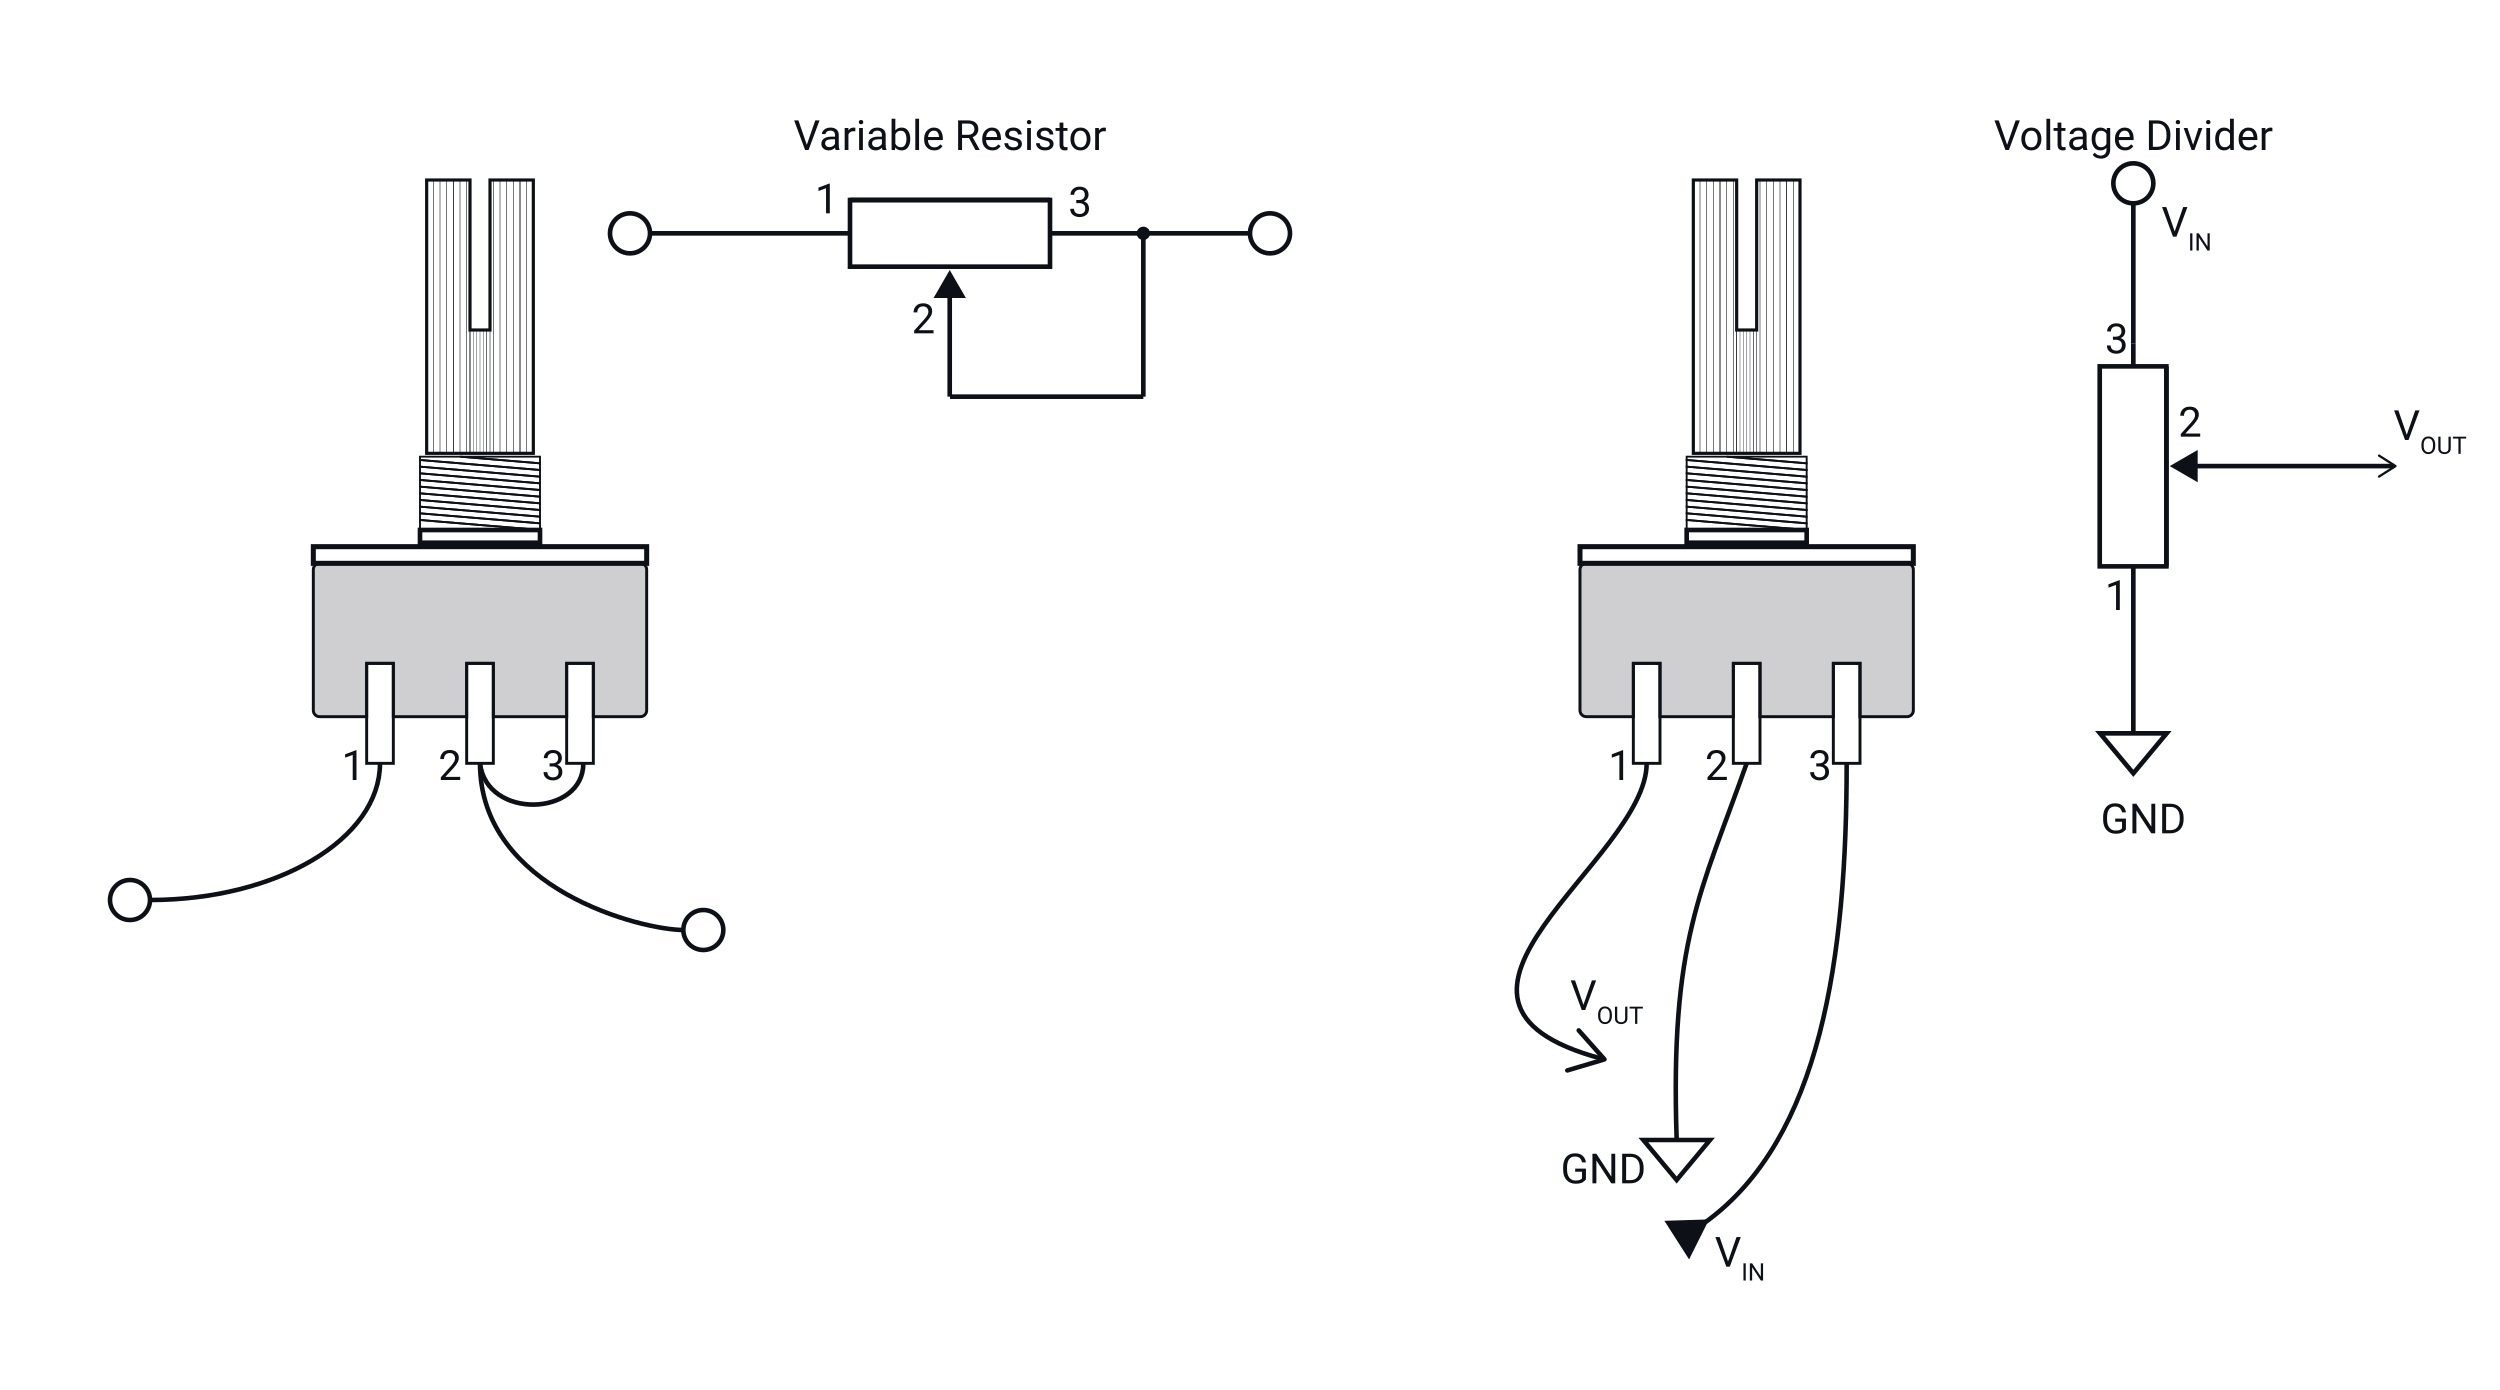
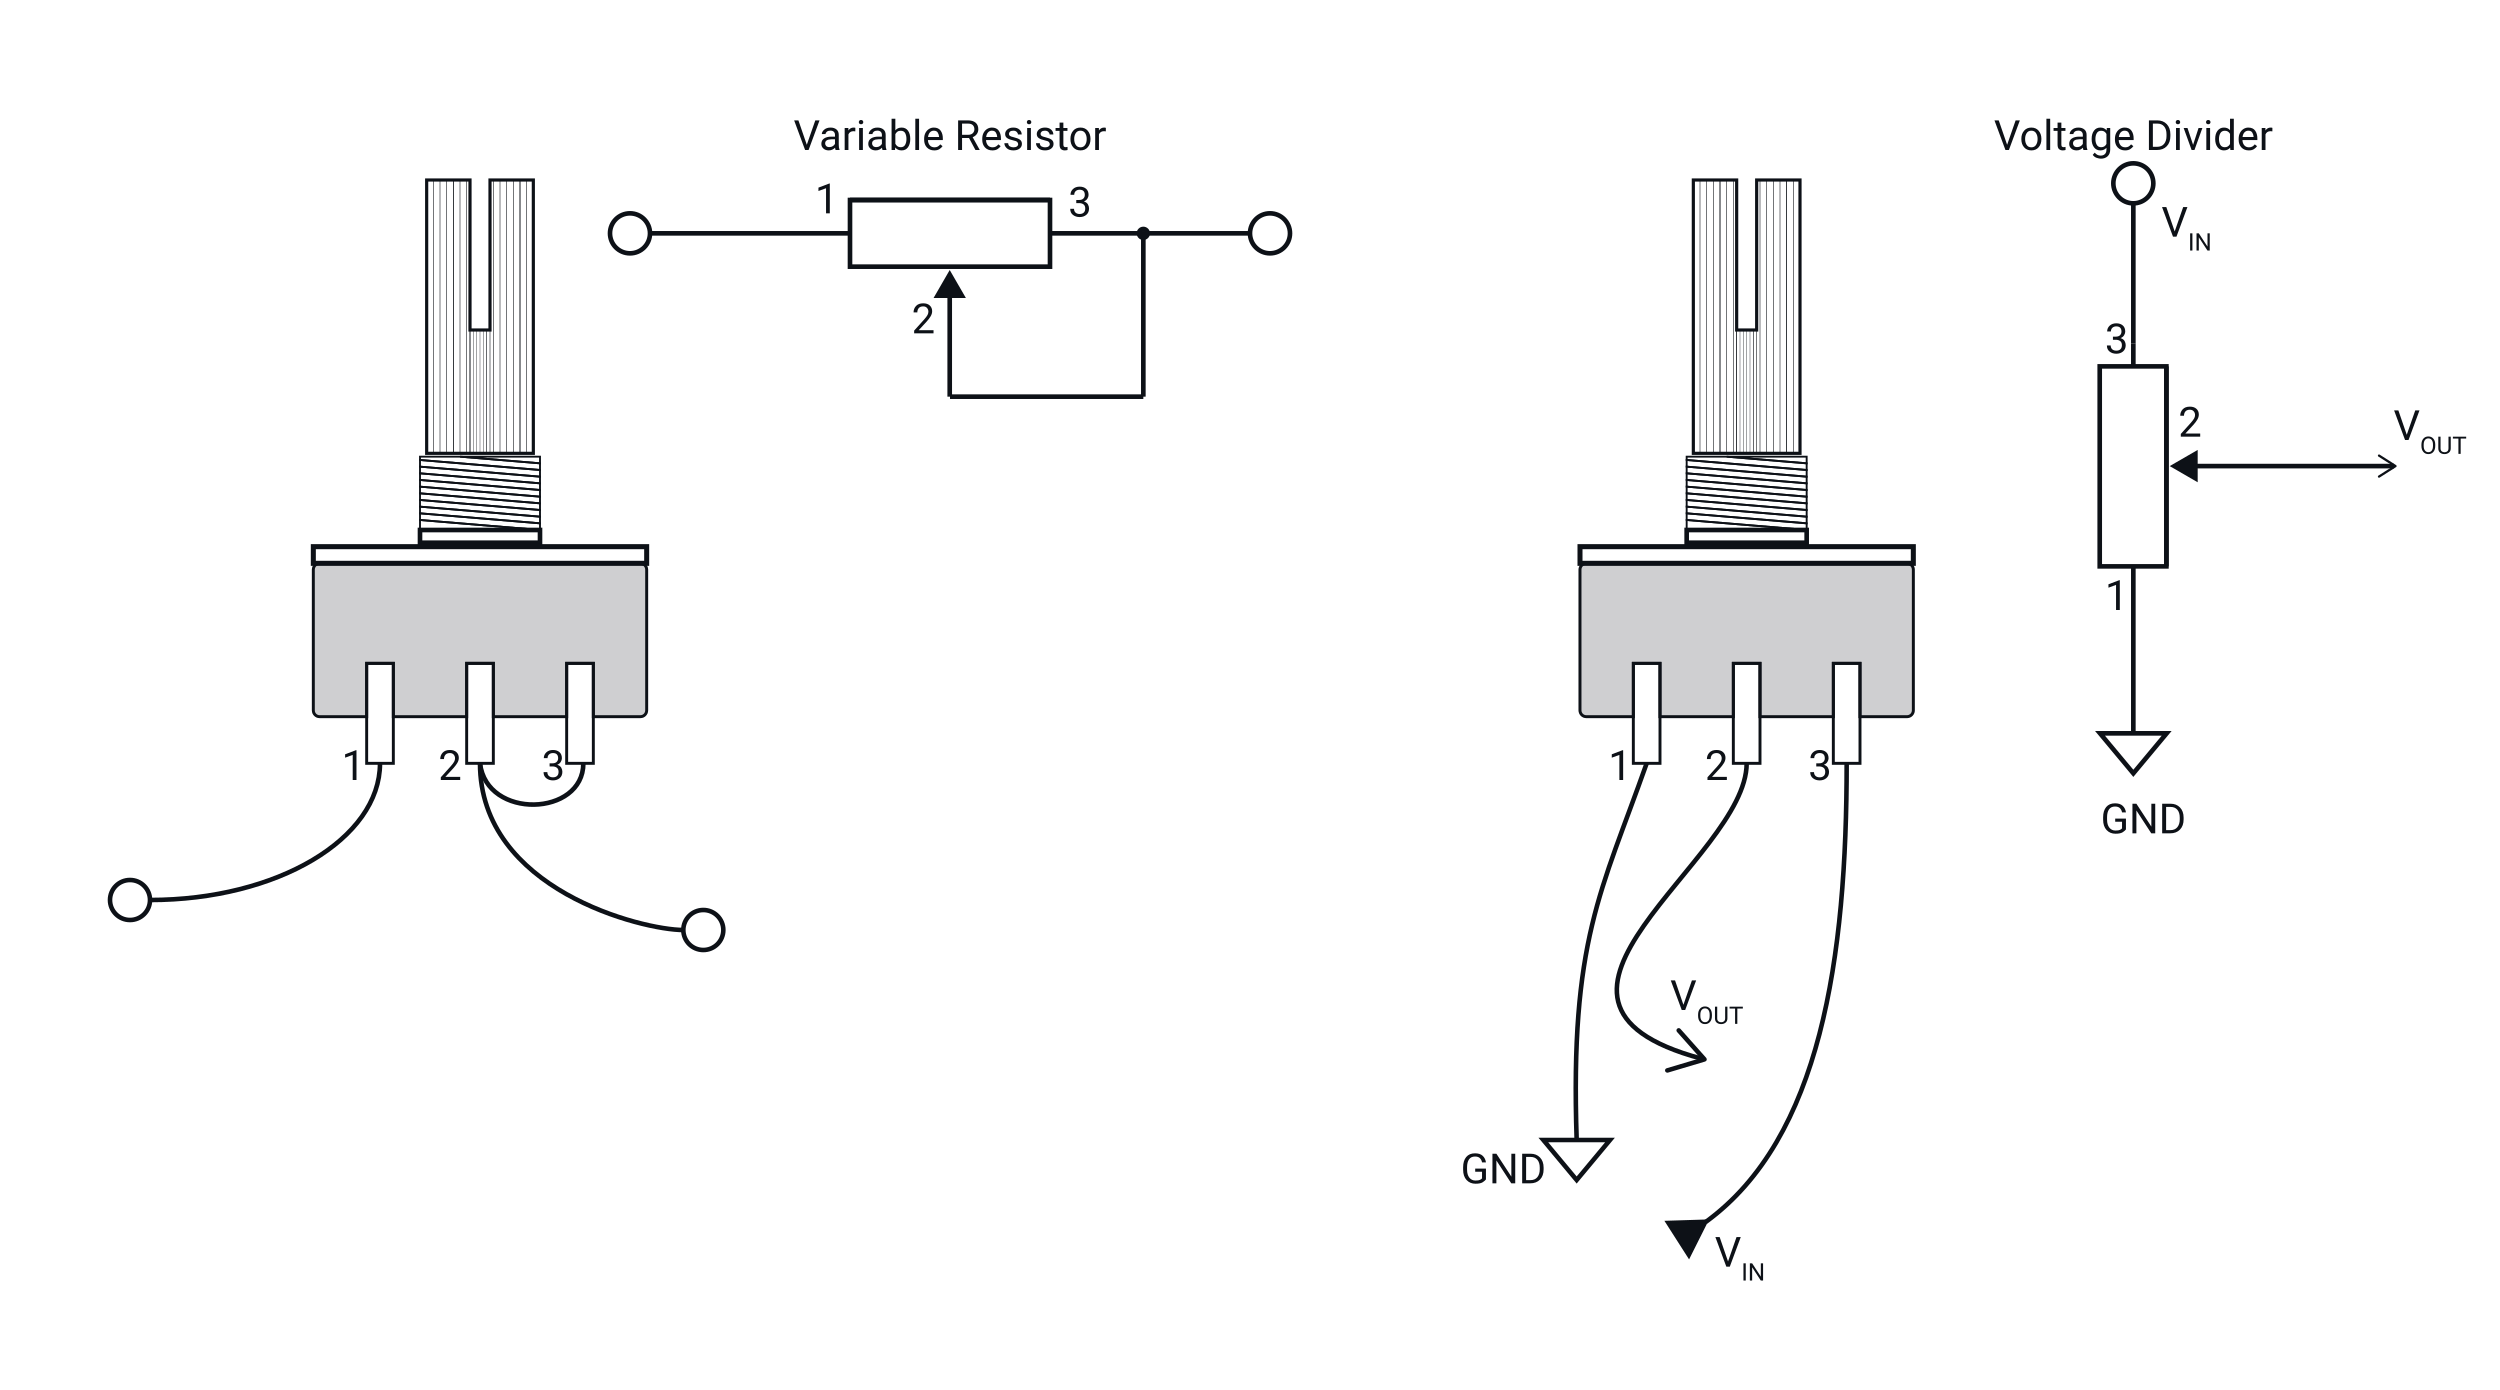
<svg xmlns="http://www.w3.org/2000/svg" viewBox="0 0 1080 600.48">
  <defs>
    <style>
      .cls-1 {
        stroke-width: .82px;
      }

      .cls-1, .cls-2, .cls-3, .cls-4, .cls-5, .cls-6, .cls-7, .cls-8, .cls-9, .cls-10 {
        stroke: #0D1117;
        stroke-miterlimit: 10;
      }

      .cls-1, .cls-2, .cls-3, .cls-4, .cls-5, .cls-6, .cls-7, .cls-8, .cls-10 {
        fill: none;
      }

      .cls-11, .cls-12, .cls-9 {
        fill: #0D1117;
      }

      .cls-2, .cls-9 {
        stroke-width: 1.27px;
      }

      .cls-13 {
        letter-spacing: -.02em;
      }

      .cls-3 {
        stroke-width: 1.37px;
      }

      .cls-4 {
        stroke-width: 2px;
      }

      .cls-5 {
        stroke-width: 2px;
      }

      .cls-14 {
        letter-spacing: -.02em;
      }

      .cls-6 {
        stroke-width: 2.17px;
      }

      .cls-15 {
        letter-spacing: 0em;
      }

      .cls-12 {
        font-family: Roboto-Regular, Roboto;
        font-size: 18px;
      }

      .cls-7 {
        stroke-width: .17px;
      }

      .cls-8 {
        stroke-width: 1.98px;
      }

      .cls-9 {
        opacity: .2;
      }

      .cls-10 {
        stroke-width: .25px;
      }
    </style>
  </defs>
  <g id="Ebene_1" data-name="Ebene 1">
    <rect class="cls-5" x="204.61" y="205.79" width="5.5" height="51.84" transform="translate(-24.35 439.07) rotate(-90)" />
    <rect class="cls-6" x="203.76" y="167.76" width="7.2" height="144" transform="translate(-32.4 447.12) rotate(-90)" />
    <g>
      <polygon class="cls-1" points="181.44 218.88 233.28 223.2 233.28 220.32 181.44 216 181.44 218.88" />
      <polygon class="cls-1" points="181.44 221.76 233.28 226.08 233.28 223.2 181.44 218.88 181.44 221.76" />
      <polygon class="cls-1" points="181.44 213.12 233.28 217.44 233.28 214.56 181.44 210.24 181.44 213.12" />
      <polygon class="cls-1" points="233.28 200.16 233.28 197.28 198.72 197.28 233.28 200.16" />
      <polygon class="cls-1" points="181.44 224.64 233.28 228.96 233.28 226.08 181.44 221.76 181.44 224.64" />
      <polygon class="cls-1" points="181.44 234.72 233.28 234.72 233.28 228.96 181.44 224.64 181.44 234.72" />
      <polygon class="cls-1" points="181.44 216 233.28 220.32 233.28 217.44 181.44 213.12 181.44 216" />
      <polygon class="cls-1" points="181.44 201.6 233.28 205.92 233.28 203.04 181.44 198.72 181.44 201.6" />
      <polygon class="cls-1" points="181.44 210.24 233.28 214.56 233.28 211.68 181.44 207.36 181.44 210.24" />
      <polygon class="cls-1" points="181.44 197.28 181.44 198.72 233.28 203.04 233.28 200.16 198.72 197.28 181.44 197.28" />
      <polygon class="cls-1" points="181.44 204.48 233.28 208.8 233.28 205.92 181.44 201.6 181.44 204.48" />
      <polygon class="cls-1" points="181.44 207.36 233.28 211.68 233.28 208.8 181.44 204.48 181.44 207.36" />
    </g>
    <polygon class="cls-3" points="203.04 77.76 184.32 77.76 184.32 195.84 230.4 195.84 230.4 77.76 211.68 77.76 211.68 142.56 203.04 142.56 203.04 77.76" />
    <line class="cls-10" x1="187.2" y1="77.76" x2="187.2" y2="195.84" />
    <line class="cls-10" x1="190.08" y1="77.76" x2="190.08" y2="195.84" />
    <line class="cls-10" x1="192.96" y1="77.76" x2="192.96" y2="195.84" />
    <line class="cls-10" x1="195.84" y1="77.76" x2="195.84" y2="195.84" />
    <line class="cls-10" x1="195.84" y1="77.76" x2="195.84" y2="195.84" />
    <line class="cls-10" x1="198.72" y1="77.76" x2="198.72" y2="195.84" />
    <line class="cls-10" x1="201.6" y1="77.76" x2="201.6" y2="195.84" />
    <line class="cls-10" x1="203.04" y1="77.76" x2="203.04" y2="195.84" />
    <line class="cls-10" x1="203.04" y1="77.76" x2="203.04" y2="195.84" />
    <line class="cls-7" x1="204.48" y1="142.56" x2="204.48" y2="195.84" />
    <line class="cls-7" x1="205.92" y1="142.56" x2="205.92" y2="195.84" />
    <line class="cls-7" x1="207.36" y1="142.56" x2="207.36" y2="195.84" />
    <line class="cls-7" x1="208.8" y1="142.56" x2="208.8" y2="195.84" />
    <line class="cls-7" x1="210.24" y1="142.56" x2="210.24" y2="195.84" />
    <line class="cls-7" x1="210.24" y1="142.56" x2="210.24" y2="195.84" />
    <line class="cls-10" x1="211.68" y1="77.76" x2="211.68" y2="195.84" />
    <line class="cls-10" x1="213.12" y1="77.76" x2="213.12" y2="195.84" />
    <line class="cls-10" x1="216" y1="77.76" x2="216" y2="195.84" />
    <line class="cls-10" x1="218.88" y1="77.76" x2="218.88" y2="195.84" />
    <line class="cls-10" x1="221.76" y1="77.76" x2="221.76" y2="195.84" />
    <line class="cls-10" x1="224.64" y1="77.76" x2="224.64" y2="195.84" />
    <line class="cls-10" x1="224.64" y1="77.76" x2="224.64" y2="195.84" />
    <line class="cls-10" x1="227.52" y1="77.76" x2="227.52" y2="195.84" />
    <line class="cls-10" x1="230.4" y1="77.76" x2="230.4" y2="195.84" />
    <rect class="cls-2" x="158.4" y="286.56" width="11.52" height="43.2" />
    <rect class="cls-2" x="201.6" y="286.56" width="11.52" height="43.2" />
    <rect class="cls-2" x="244.8" y="286.56" width="11.52" height="43.2" />
    <path class="cls-8" d="m164.16,329.76c0,32.63-44.44,59.04-99.36,59.04" />
    <path class="cls-8" d="m207.36,329.76c0,54.66,70.27,72,87.84,72" />
    <path class="cls-4" d="m207.36,329.76c2.88,24.48,44.64,23.04,44.64,0" />
    <line class="cls-5" x1="453.6" y1="86.4" x2="367.2" y2="86.4" />
    <rect class="cls-5" x="367.2" y="86.4" width="86.4" height="28.8" />
    <g>
      <line class="cls-5" x1="410.28" y1="126.69" x2="410.28" y2="171.36" />
      <polygon class="cls-11" points="403.3 128.73 410.28 116.64 417.26 128.73 403.3 128.73" />
    </g>
    <line class="cls-5" x1="410.4" y1="171.36" x2="493.92" y2="171.36" />
    <line class="cls-5" x1="493.92" y1="171.36" x2="493.92" y2="100.8" />
    <line class="cls-4" x1="453.6" y1="100.8" x2="540" y2="100.8" />
    <path class="cls-11" d="m493.92,99.92c.48,0,.88.39.88.88s-.39.88-.88.88-.88-.39-.88-.88.39-.88.88-.88m0-2c-1.59,0-2.88,1.29-2.88,2.88s1.29,2.88,2.88,2.88,2.88-1.29,2.88-2.88-1.29-2.88-2.88-2.88h0Z" />
    <rect class="cls-5" x="751.81" y="205.79" width="5.5" height="51.84" transform="translate(522.85 986.27) rotate(-90)" />
    <rect class="cls-6" x="750.96" y="167.76" width="7.2" height="144" transform="translate(514.8 994.32) rotate(-90)" />
    <g>
      <polygon class="cls-1" points="728.64 218.88 780.48 223.2 780.48 220.32 728.64 216 728.64 218.88" />
      <polygon class="cls-1" points="728.64 221.76 780.48 226.08 780.48 223.2 728.64 218.88 728.64 221.76" />
      <polygon class="cls-1" points="728.64 213.12 780.48 217.44 780.48 214.56 728.64 210.24 728.64 213.12" />
      <polygon class="cls-1" points="780.48 200.16 780.48 197.28 745.92 197.28 780.48 200.16" />
      <polygon class="cls-1" points="728.64 224.64 780.48 228.96 780.48 226.08 728.64 221.76 728.64 224.64" />
      <polygon class="cls-1" points="728.64 234.72 780.48 234.72 780.48 228.96 728.64 224.64 728.64 234.72" />
      <polygon class="cls-1" points="728.64 216 780.48 220.32 780.48 217.44 728.64 213.12 728.64 216" />
      <polygon class="cls-1" points="728.64 201.6 780.48 205.92 780.48 203.04 728.64 198.72 728.64 201.6" />
      <polygon class="cls-1" points="728.64 210.24 780.48 214.56 780.48 211.68 728.64 207.36 728.64 210.24" />
      <polygon class="cls-1" points="728.64 197.28 728.64 198.72 780.48 203.04 780.48 200.16 745.92 197.28 728.64 197.28" />
      <polygon class="cls-1" points="728.64 204.48 780.48 208.8 780.48 205.92 728.64 201.6 728.64 204.48" />
      <polygon class="cls-1" points="728.64 207.36 780.48 211.68 780.48 208.8 728.64 204.48 728.64 207.36" />
    </g>
    <polygon class="cls-3" points="750.24 77.76 731.52 77.76 731.52 195.84 777.6 195.84 777.6 77.76 758.88 77.76 758.88 142.56 750.24 142.56 750.24 77.76" />
    <line class="cls-10" x1="734.4" y1="77.76" x2="734.4" y2="195.84" />
    <line class="cls-10" x1="737.28" y1="77.76" x2="737.28" y2="195.84" />
    <line class="cls-10" x1="740.16" y1="77.76" x2="740.16" y2="195.84" />
    <line class="cls-10" x1="743.04" y1="77.76" x2="743.04" y2="195.84" />
    <line class="cls-10" x1="743.04" y1="77.76" x2="743.04" y2="195.84" />
    <line class="cls-10" x1="745.92" y1="77.76" x2="745.92" y2="195.84" />
    <line class="cls-10" x1="748.8" y1="77.76" x2="748.8" y2="195.84" />
    <line class="cls-10" x1="750.24" y1="77.76" x2="750.24" y2="195.84" />
    <line class="cls-10" x1="750.24" y1="77.76" x2="750.24" y2="195.84" />
    <line class="cls-7" x1="751.68" y1="142.56" x2="751.68" y2="195.84" />
    <line class="cls-7" x1="753.12" y1="142.56" x2="753.12" y2="195.84" />
    <line class="cls-7" x1="754.56" y1="142.56" x2="754.56" y2="195.84" />
    <line class="cls-7" x1="756" y1="142.56" x2="756" y2="195.84" />
    <line class="cls-7" x1="757.44" y1="142.56" x2="757.44" y2="195.84" />
    <line class="cls-7" x1="757.44" y1="142.56" x2="757.44" y2="195.84" />
    <line class="cls-10" x1="758.88" y1="77.76" x2="758.88" y2="195.84" />
    <line class="cls-10" x1="760.32" y1="77.76" x2="760.32" y2="195.84" />
    <line class="cls-10" x1="763.2" y1="77.76" x2="763.2" y2="195.84" />
    <line class="cls-10" x1="766.08" y1="77.76" x2="766.08" y2="195.84" />
    <line class="cls-10" x1="768.96" y1="77.76" x2="768.96" y2="195.84" />
    <line class="cls-10" x1="771.84" y1="77.76" x2="771.84" y2="195.84" />
    <line class="cls-10" x1="771.84" y1="77.76" x2="771.84" y2="195.84" />
    <line class="cls-10" x1="774.72" y1="77.76" x2="774.72" y2="195.84" />
    <line class="cls-10" x1="777.6" y1="77.76" x2="777.6" y2="195.84" />
    <g>
-       <path class="cls-8" d="m711.36,329.76c0,41.84-111.92,102.68-19.59,127.56" />
-       <path class="cls-11" d="m676.13,462.71c-.16-.52.14-1.08.67-1.23l14.55-4.34-10.08-11.35c-.36-.41-.33-1.04.08-1.4.41-.36,1.04-.32,1.4.08l11.12,12.51c.22.25.31.6.21.93-.09.33-.35.58-.67.68l-16.04,4.78c-.19.05-.38.05-.55,0-.31-.09-.58-.33-.68-.67Z" />
-     </g>
-     <path class="cls-8" d="m754.56,329.76c-19.67,55.68-33.12,76.32-30.24,162.72" />
+       <path class="cls-8" d="m754.56,329.76c0,41.84-111.92,102.68-19.59,127.56" />
+       <path class="cls-11" d="m719.33,462.71c-.16-.52.14-1.08.67-1.23l14.55-4.34-10.08-11.35c-.36-.41-.33-1.04.08-1.4.41-.36,1.04-.32,1.4.08l11.12,12.51c.22.25.31.6.21.93-.09.33-.35.58-.67.68l-16.04,4.78c-.19.05-.38.05-.55,0-.31-.09-.58-.33-.68-.67Z" />
+     </g>
+     <path class="cls-8" d="m711.36,329.76c-19.67,55.68-33.12,76.32-30.24,162.72" />
    <g>
      <path class="cls-8" d="m797.76,329.76c0,84.06-11.12,161.91-60.84,198.1" />
      <polygon class="cls-11" points="719.02 527.39 738.34 526.78 729.68 544.06 719.02 527.39" />
    </g>
    <line class="cls-5" x1="921.6" y1="148.32" x2="921.6" y2="158.27" />
    <line class="cls-5" x1="935.87" y1="244.67" x2="935.87" y2="158.27" />
    <line class="cls-5" x1="921.6" y1="244.67" x2="921.6" y2="316.8" />
    <rect class="cls-5" x="878.27" y="187.07" width="86.4" height="28.8" transform="translate(1122.95 -720) rotate(90)" />
    <g>
      <line class="cls-5" x1="947.36" y1="201.35" x2="1034.16" y2="201.35" />
      <polygon class="cls-11" points="949.4 208.34 937.31 201.35 949.4 194.37 949.4 208.34" />
      <path class="cls-11" d="m1027.32,206.15c-.15-.23-.08-.54.15-.69l6.45-4.11-6.45-4.11c-.23-.15-.3-.46-.15-.69s.46-.3.69-.15l7.11,4.53c.14.09.23.25.23.42s-.09.33-.23.42l-7.11,4.53c-.08.05-.18.08-.27.08-.17,0-.33-.08-.42-.23Z" />
    </g>
    <line class="cls-4" x1="921.6" y1="148.32" x2="921.6" y2="87.84" />
    <path class="cls-9" d="m823.84,243.36h-138.56c-1.5,0-2.72,1.22-2.72,2.72v60.8c0,1.5,1.22,2.72,2.72,2.72h20.32v-23.04h11.52v23.04h31.68v-23.04h11.52v23.04h31.68v-23.04h11.52v23.04h20.32c1.5,0,2.72-1.22,2.72-2.72v-60.8c0-1.5-1.22-2.72-2.72-2.72Z" />
    <rect class="cls-2" x="705.6" y="286.56" width="11.52" height="43.2" />
    <rect class="cls-2" x="748.8" y="286.56" width="11.52" height="43.2" />
    <rect class="cls-2" x="792" y="286.56" width="11.52" height="43.2" />
    <path class="cls-9" d="m276.64,243.36h-138.56c-1.5,0-2.72,1.22-2.72,2.72v60.8c0,1.5,1.22,2.72,2.72,2.72h20.32v-23.04h11.52v23.04h31.68v-23.04h11.52v23.04h31.68v-23.04h11.52v23.04h20.32c1.5,0,2.72-1.22,2.72-2.72v-60.8c0-1.5-1.22-2.72-2.72-2.72Z" />
    <polygon class="cls-5" points="907.2 316.8 936 316.8 921.6 334.08 907.2 316.8" />
    <circle class="cls-4" cx="921.6" cy="79.2" r="8.64" />
    <circle class="cls-4" cx="548.64" cy="100.8" r="8.64" />
    <line class="cls-4" x1="367.2" y1="100.8" x2="280.8" y2="100.8" />
    <circle class="cls-4" cx="272.16" cy="100.8" r="8.64" />
    <circle class="cls-8" cx="56.16" cy="388.8" r="8.64" />
    <circle class="cls-8" cx="303.84" cy="401.76" r="8.64" />
-     <polygon class="cls-8" points="709.92 492.48 738.72 492.48 724.32 509.76 709.92 492.48" />
+     <polygon class="cls-8" points="666.72 492.48 695.52 492.48 681.12 509.76 666.72 492.48" />
    <path class="cls-2" d="m823.84,243.36h-138.56c-1.5,0-2.72,1.22-2.72,2.72v60.8c0,1.5,1.22,2.72,2.72,2.72h20.32v-23.04h11.52v23.04h31.68v-23.04h11.52v23.04h31.68v-23.04h11.52v23.04h20.32c1.5,0,2.72-1.22,2.72-2.72v-60.8c0-1.5-1.22-2.72-2.72-2.72Z" />
    <path class="cls-2" d="m276.64,243.36h-138.56c-1.5,0-2.72,1.22-2.72,2.72v60.8c0,1.5,1.22,2.72,2.72,2.72h20.32v-23.04h11.52v23.04h31.68v-23.04h11.52v23.04h31.68v-23.04h11.52v23.04h20.32c1.5,0,2.72-1.22,2.72-2.72v-60.8c0-1.5-1.22-2.72-2.72-2.72Z" />
  </g>
  <g id="TEXT">
    <text class="cls-12" transform="translate(189.35 336.96)">
      <tspan x="0" y="0">2</tspan>
    </text>
    <text class="cls-12" transform="translate(147.59 336.96)">
      <tspan x="0" y="0">1</tspan>
    </text>
    <text class="cls-12" transform="translate(233.99 336.96)">
      <tspan x="0" y="0">3</tspan>
    </text>
    <text class="cls-12" transform="translate(393.83 144)">
      <tspan x="0" y="0">2</tspan>
    </text>
    <text class="cls-12" transform="translate(352.07 92.16)">
      <tspan x="0" y="0">1</tspan>
    </text>
    <text class="cls-12" transform="translate(461.51 93.6)">
      <tspan x="0" y="0">3</tspan>
    </text>
    <text class="cls-12" transform="translate(342.82 64.8)">
      <tspan class="cls-13" x="0" y="0">V</tspan>
      <tspan x="11.05" y="0">ariable Resis</tspan>
      <tspan class="cls-15" x="113.1" y="0">t</tspan>
      <tspan x="118.8" y="0">or</tspan>
    </text>
    <text class="cls-12" transform="translate(861.36 64.8)">
      <tspan class="cls-13" x="0" y="0">V</tspan>
      <tspan x="11.05" y="0">oltage Divider</tspan>
    </text>
-     <text class="cls-12" transform="translate(678.32 436.32)">
-       <tspan x="0" y="0">V</tspan>
-     </text>
-     <text class="cls-12" transform="translate(689.77 442.31) scale(.58)">
+     <text class="cls-12" transform="translate(721.52 436.32)">
+       <tspan x="0" y="0">V</tspan>
+     </text>
+     <text class="cls-12" transform="translate(732.97 442.31) scale(.58)">
      <tspan x="0" y="0">OU</tspan>
      <tspan class="cls-14" x="24.05" y="0">T</tspan>
    </text>
    <text class="cls-12" transform="translate(740.79 547.2)">
      <tspan x="0" y="0">V</tspan>
    </text>
    <text class="cls-12" transform="translate(752.24 553.19) scale(.58)">
      <tspan x="0" y="0">IN</tspan>
    </text>
    <text class="cls-12" transform="translate(736.55 336.96)">
      <tspan x="0" y="0">2</tspan>
    </text>
    <text class="cls-12" transform="translate(694.79 336.96)">
      <tspan x="0" y="0">1</tspan>
    </text>
    <text class="cls-12" transform="translate(781.19 336.96)">
      <tspan x="0" y="0">3</tspan>
    </text>
-     <text class="cls-12" transform="translate(674.19 511.2)">
+     <text class="cls-12" transform="translate(630.99 511.2)">
      <tspan x="0" y="0">GND</tspan>
    </text>
    <text class="cls-12" transform="translate(941.03 188.64)">
      <tspan x="0" y="0">2</tspan>
    </text>
    <text class="cls-12" transform="translate(909.35 152.64)">
      <tspan x="0" y="0">3</tspan>
    </text>
    <text class="cls-12" transform="translate(909.35 263.52)">
      <tspan x="0" y="0">1</tspan>
    </text>
    <text class="cls-12" transform="translate(907.47 360)">
      <tspan x="0" y="0">GND</tspan>
    </text>
    <text class="cls-12" transform="translate(1034 190.08)">
      <tspan x="0" y="0">V</tspan>
    </text>
    <text class="cls-12" transform="translate(1045.45 196.07) scale(.58)">
      <tspan x="0" y="0">OU</tspan>
      <tspan class="cls-14" x="24.05" y="0">T</tspan>
    </text>
    <text class="cls-12" transform="translate(933.75 102.24)">
      <tspan x="0" y="0">V</tspan>
    </text>
    <text class="cls-12" transform="translate(945.2 108.23) scale(.58)">
      <tspan x="0" y="0">IN</tspan>
    </text>
  </g>
</svg>
